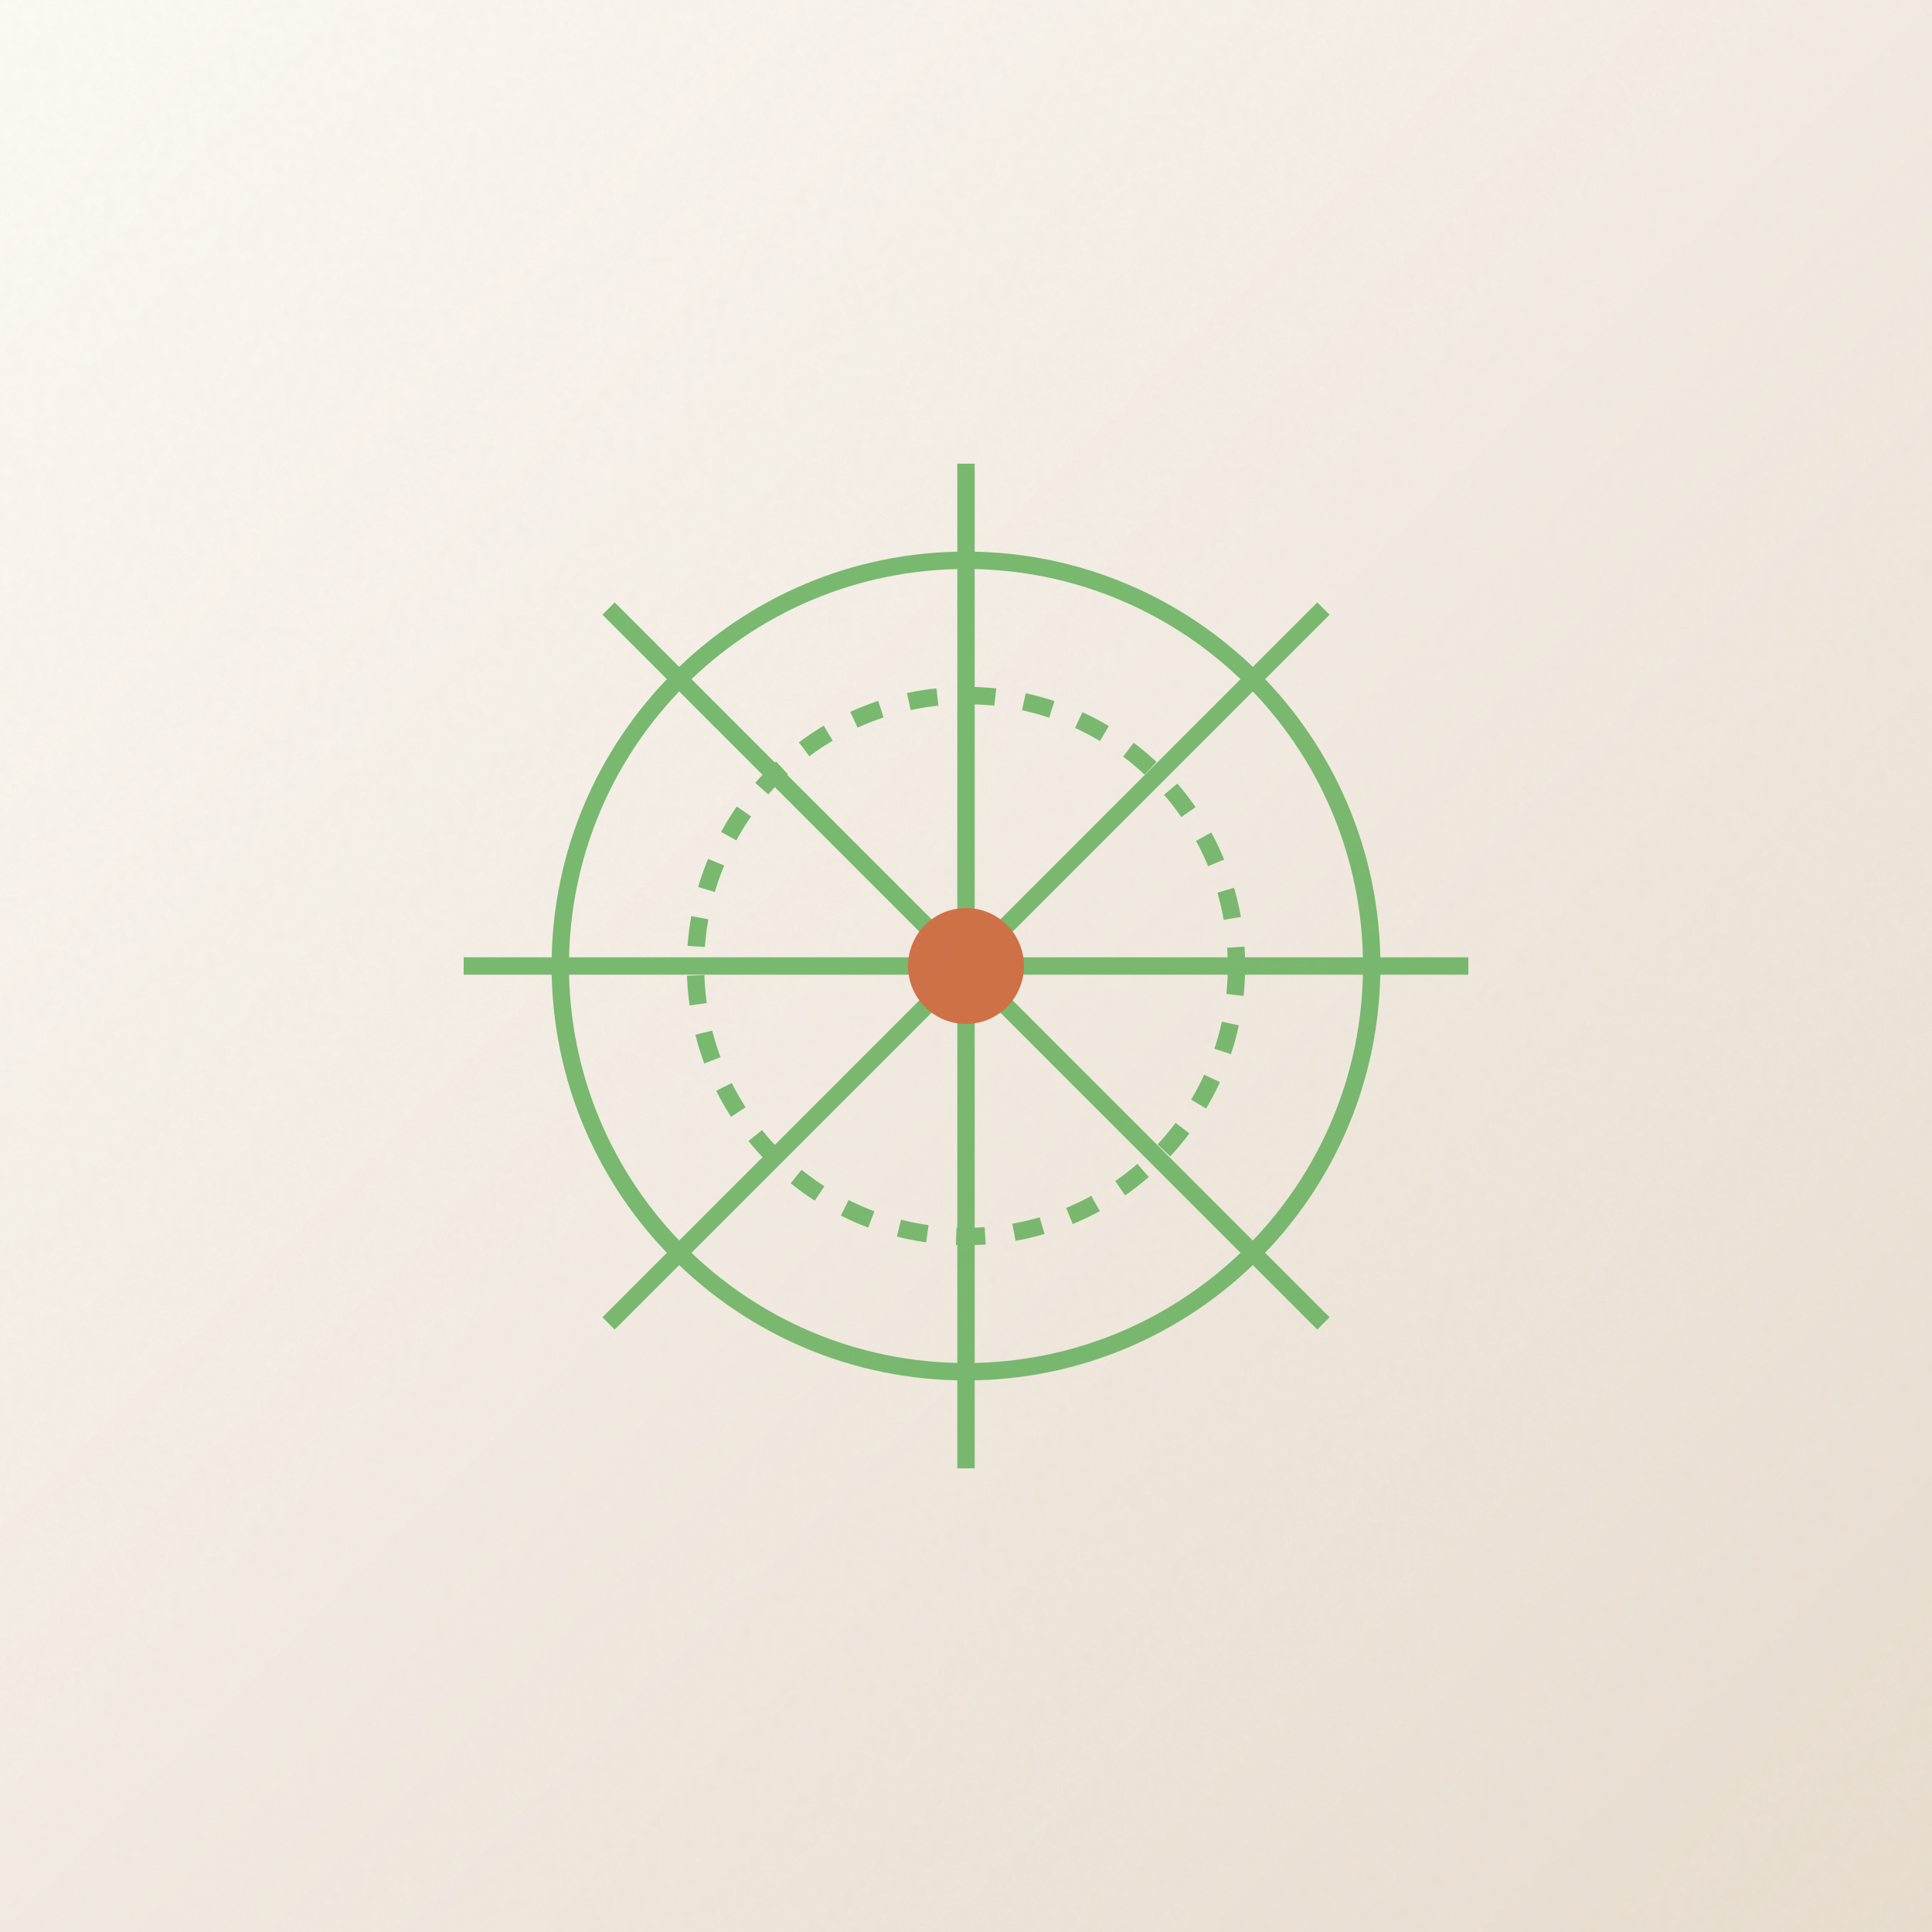
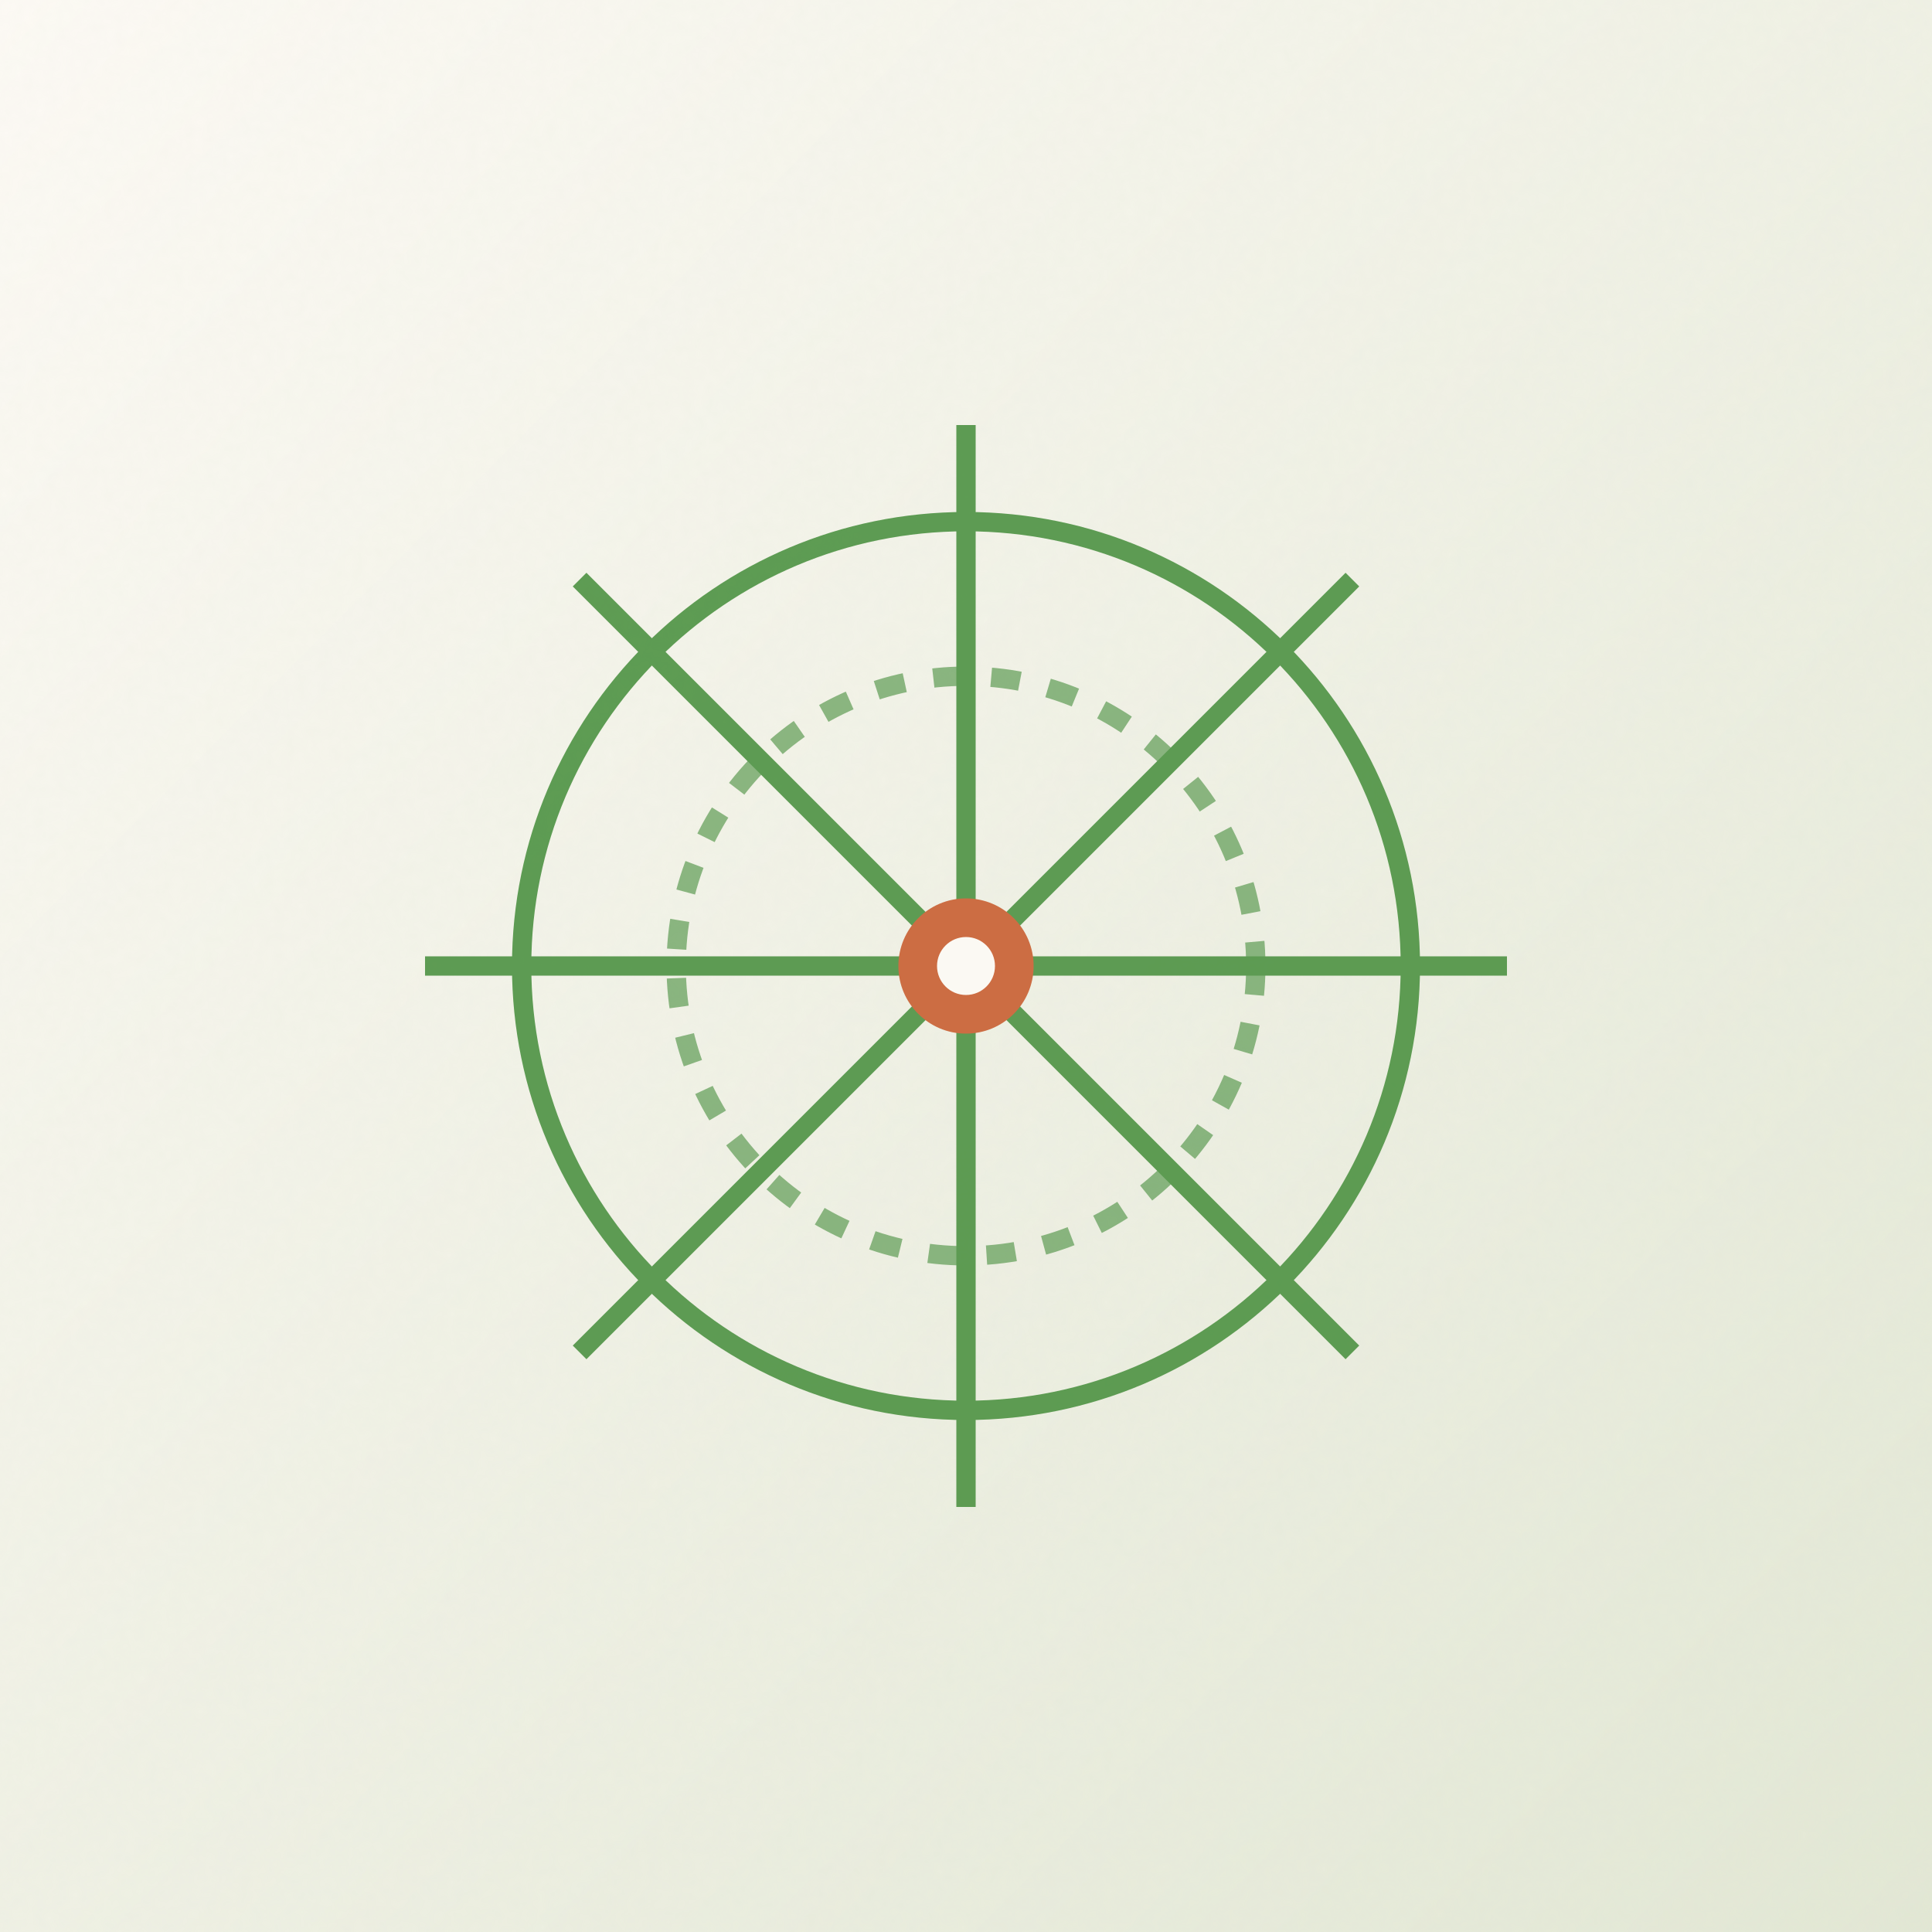
<svg xmlns="http://www.w3.org/2000/svg" viewBox="0 0 200 200" fill="none">
  <defs>
    <linearGradient id="gAll" x1="0" y1="0" x2="1" y2="1">
      <stop offset="0%" stop-color="#FDFAF5" />
-       <stop offset="100%" stop-color="#E8DDD0" />
+       <stop offset="100%" stop-color="#E3E8D5" />
    </linearGradient>
    <filter id="grain" x="0" y="0" width="100%" height="100%">
      <feTurbulence type="fractalNoise" baseFrequency="0.85" numOctaves="2" />
-       <feColorMatrix values="0 0 0 0 0.4  0 0 0 0 0.3  0 0 0 0 0.2  0 0 0 0.08 0" />
+       <feColorMatrix values="0 0 0 0 0.3  0 0 0 0 0.35  0 0 0 0 0.25  0 0 0 0.06 0" />
    </filter>
  </defs>
  <rect width="200" height="200" fill="url(#gAll)" />
-   <rect width="200" height="200" filter="url(#grain)" opacity="0.6" />
-   <g transform="translate(100 100)" stroke="#64AF5A" stroke-width="1.8" fill="none" opacity="0.85">
-     <circle r="42" />
-     <circle r="28" stroke-dasharray="3 3" />
+   <rect width="200" height="200" filter="url(#grain)" opacity="0.5" />
+   <g transform="translate(100 100)" stroke="#4A9040" stroke-width="2" fill="none" opacity="0.88">
+     <circle r="46" />
+     <circle r="30" stroke-dasharray="3 3" opacity="0.7" />
    <g>
-       <line x1="-52" y1="0" x2="52" y2="0" />
-       <line x1="0" y1="-52" x2="0" y2="52" />
-       <line x1="-37" y1="-37" x2="37" y2="37" />
-       <line x1="-37" y1="37" x2="37" y2="-37" />
+       <line x1="-56" y1="0" x2="56" y2="0" />
+       <line x1="0" y1="-56" x2="0" y2="56" />
+       <line x1="-40" y1="-40" x2="40" y2="40" />
+       <line x1="-40" y1="40" x2="40" y2="-40" />
    </g>
-     <circle r="6" fill="#C85C2D" stroke="none" />
+     <circle r="7" fill="#C85C2D" stroke="none" />
+     <circle r="3" fill="#FDFAF5" stroke="none" />
  </g>
</svg>
